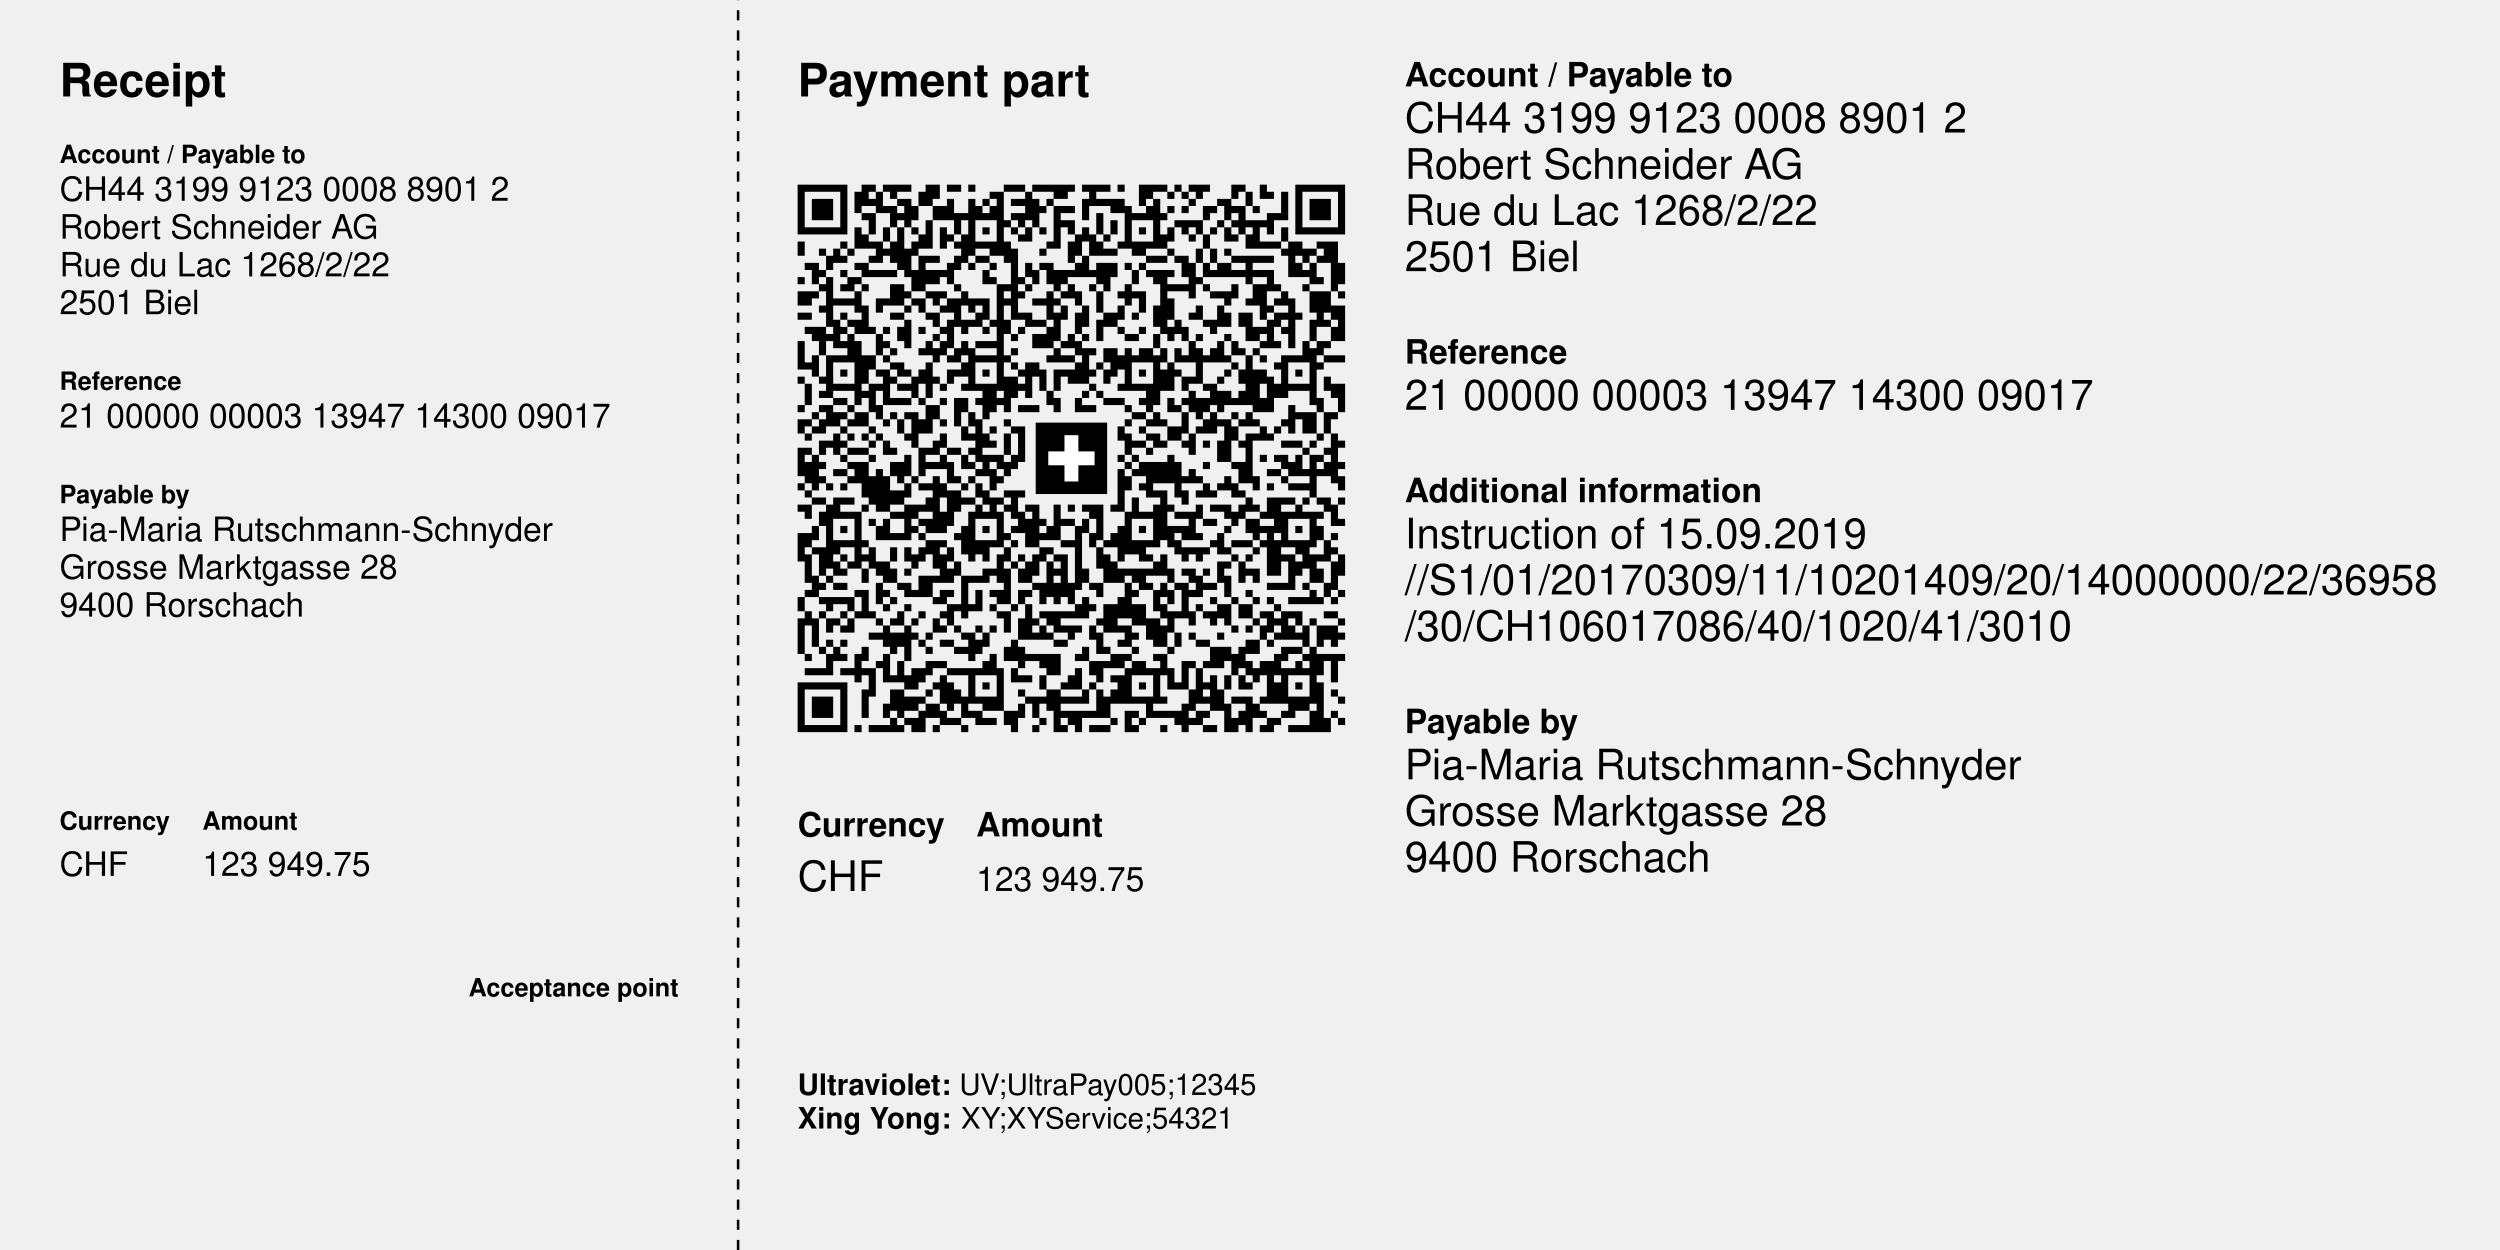
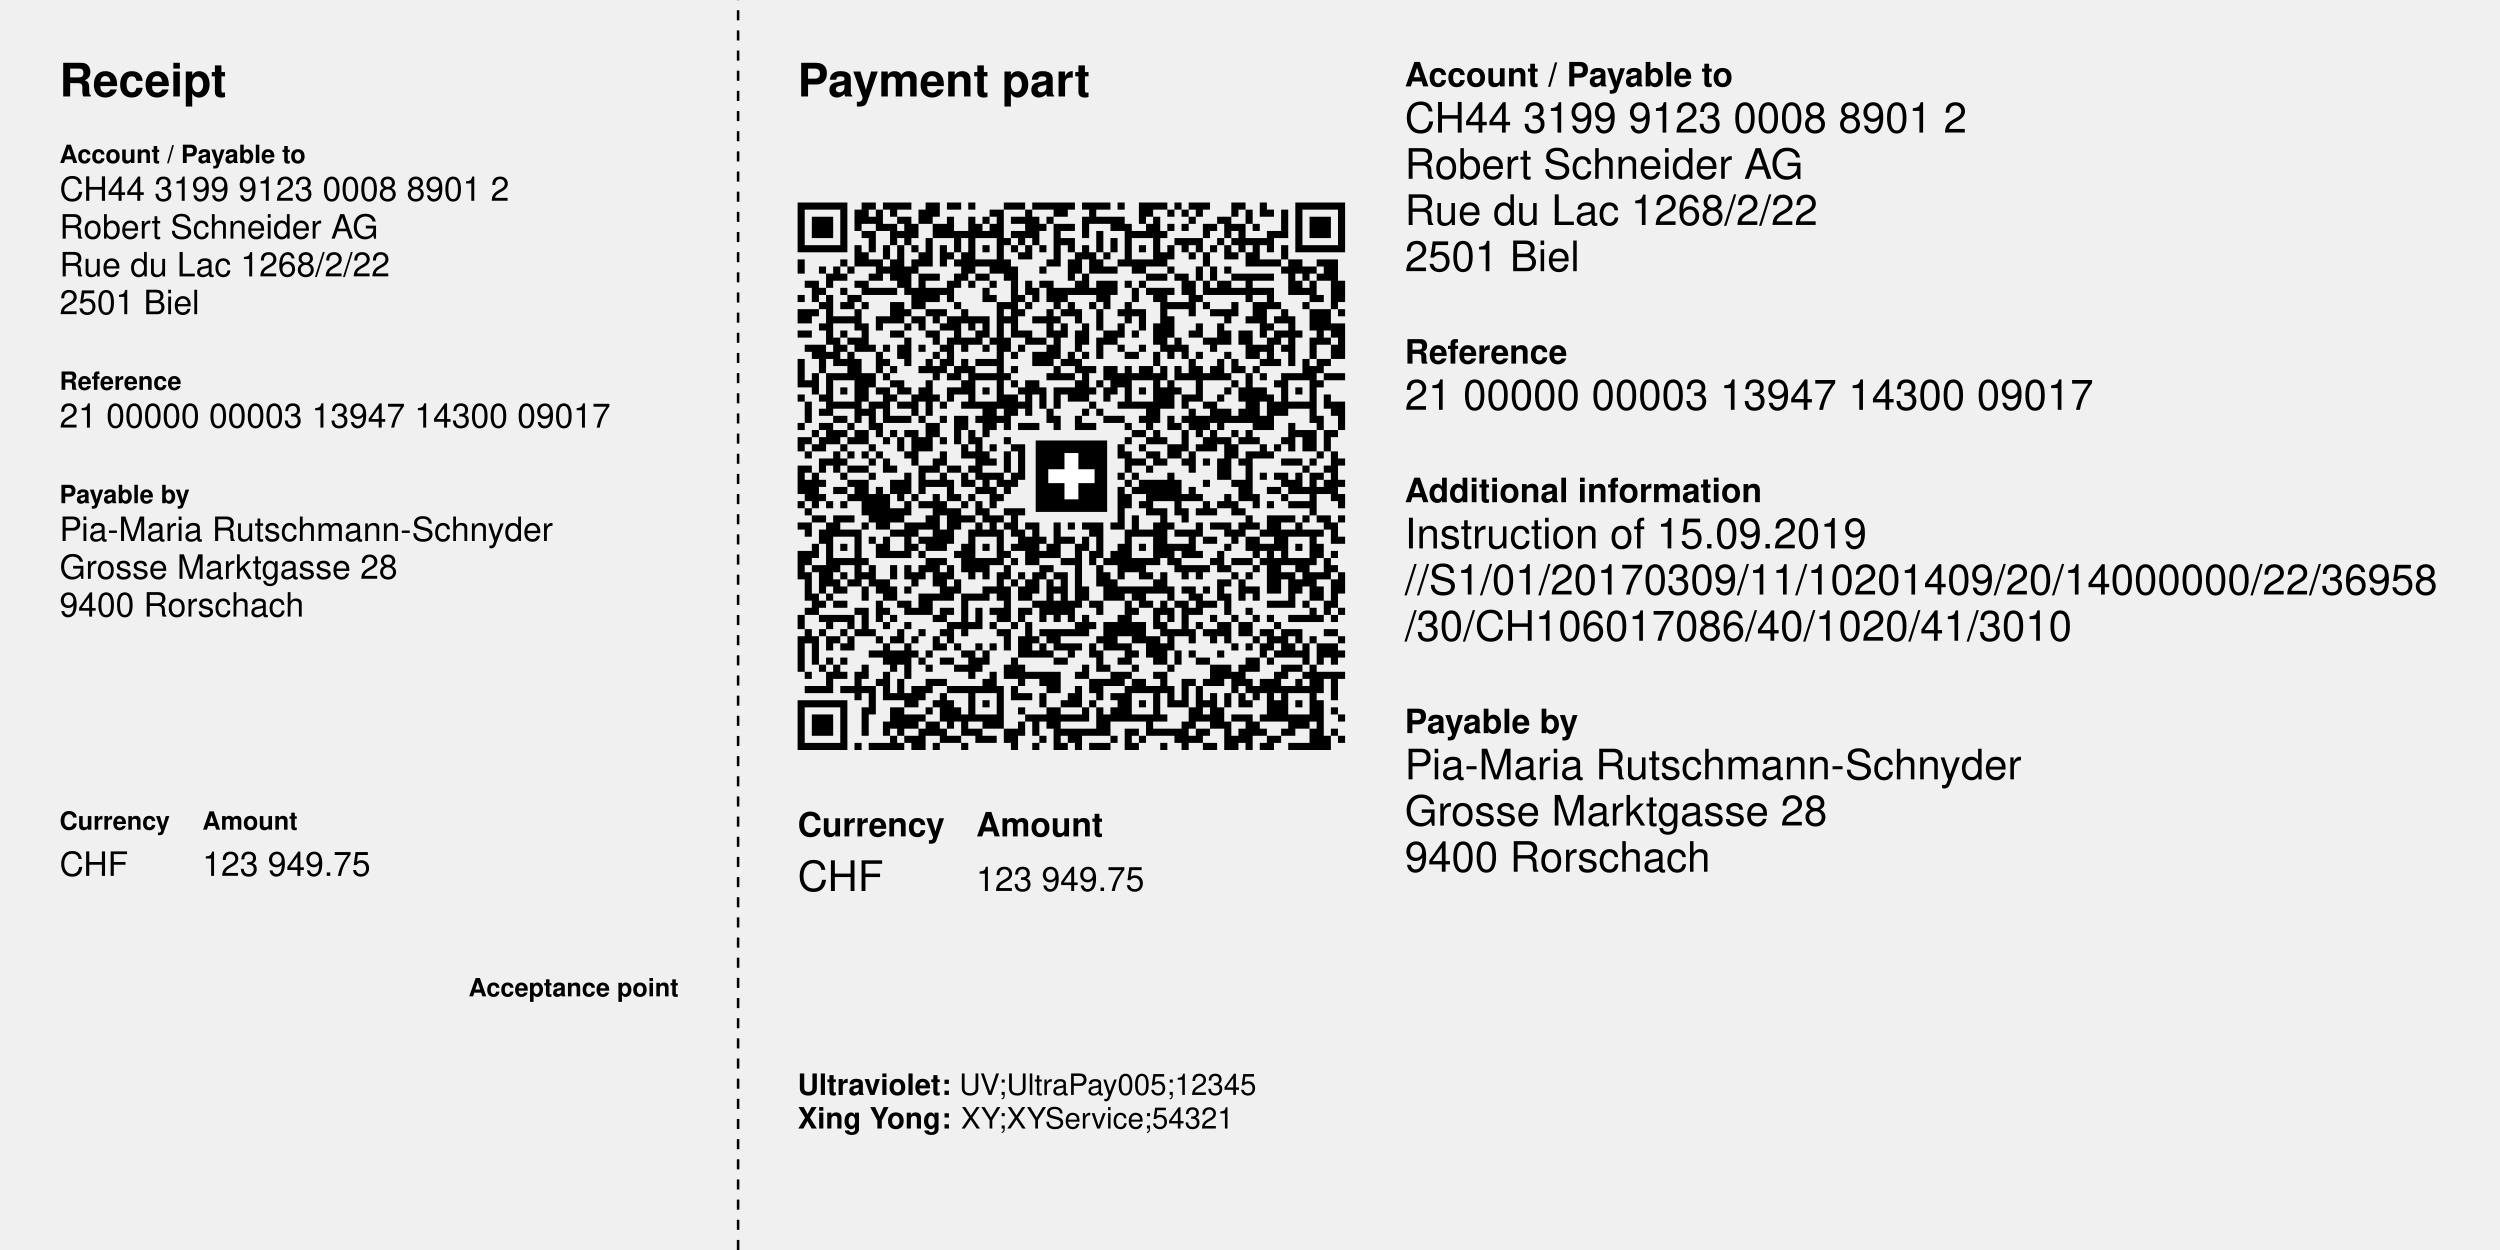
<svg xmlns="http://www.w3.org/2000/svg" width="210mm" height="105mm" version="1.1" viewBox="0 0 595.276 297.638">
  <g font-family="Helvetica,Arial,&quot;Liberation Sans&quot;" transform="translate(0 297.638)">
    <g transform="translate(189.921 0)">
      <text x="0" y="-274.665" font-size="11" font-weight="bold">Payment part</text>
    </g>
-     <g transform="translate(189.921 -123.307) scale(1.693)">
+     <g transform="translate(189.921 -119.055) scale(1.693)">
      <path d="M0,-77h7v1h-7zm9,0h1v3h-1zm1,0h1v1h-1zm2,0h4v1h-4zm6,0h2v2h-2zm3,0h2v1h-2z m3,0h1v1h-1zm5,0h3v1h-3zm4,0h6v1h-6zm7,0h4v1h-4zm5,0h1v1h-1zm3,0h4v1h-4z m5,0h1v1h-1zm2,0h3v1h-3zm6,0h2v1h-2zm4,0h1v2h-1zm5,0h7v1h-7zm-70,1h1v6h-1z m6,0h1v6h-1zm2,0h1v3h-1zm3,0h1v3h-1zm2,0h1v1h-1zm4,0h1v2h-1zm10,0h2v1h-2z m5,0h1v4h-1zm4,0h2v1h-2zm5,0h1v2h-1zm7,0h2v1h-2zm4,0h1v1h-1zm2,0h1v1h-1z m2,0h1v1h-1zm5,0h1v1h-1zm2,0h1v2h-1zm3,0h1v1h-1zm2,0h1v4h-1zm2,0h1v6h-1z m6,0h1v6h-1zm-74,1h3v3h-3zm8,0h1v1h-1zm4,0h2v1h-2zm4,0h1v1h-1zm3,0h1v3h-1z m3,0h1v8h-1zm2,0h1v1h-1zm2,0h1v8h-1zm2,0h2v1h-2zm3,0h1v4h-1zm2,0h1v1h-1z m5,0h1v3h-1zm2,0h4v1h-4zm6,0h1v1h-1zm2,0h1v7h-1zm5,0h1v1h-1zm4,0h2v1h-2z m13,0h3v3h-3zm-60,1h2v1h-2zm3,0h2v2h-2zm4,0h2v2h-2zm6,0h1v2h-1zm2,0h1v2h-1z m7,0h1v1h-1zm2,0h1v6h-1zm1,0h2v1h-2zm7,0h3v1h-3zm5,0h1v2h-1zm3,0h1v1h-1z m2,0h1v1h-1zm3,0h2v1h-2zm3,0h3v1h-3zm4,0h1v1h-1zm-55,1h2v1h-2zm4,0h2v1h-2z m9,0h1v3h-1zm1,0h1v1h-1zm3,0h1v1h-1zm4,0h2v1h-2zm12,0h1v3h-1zm4,0h1v5h-1z m1,0h2v1h-2zm4,0h1v1h-1zm6,0h1v1h-1zm3,0h1v1h-1zm2,0h1v3h-1zm4,0h1v3h-1z m1,0h1v1h-1zm-57,1h1v2h-1zm3,0h1v1h-1zm2,0h1v1h-1zm3,0h1v4h-1zm11,0h1v1h-1z m2,0h1v1h-1zm6,0h2v1h-2zm7,0h1v2h-1zm9,0h4v1h-4zm6,0h1v1h-1zm2,0h1v1h-1z m2,0h3v1h-3zm-62,1h5v1h-5zm7,0h1v3h-1zm4,0h1v2h-1zm2,0h1v6h-1zm2,0h1v1h-1z m4,0h1v3h-1zm6,0h1v1h-1zm4,0h1v1h-1zm2,0h1v2h-1zm2,0h1v1h-1zm4,0h1v1h-1z m2,0h1v2h-1zm8,0h1v1h-1zm4,0h1v2h-1zm2,0h1v1h-1zm2,0h1v1h-1zm2,0h1v1h-1z m2,0h1v2h-1zm4,0h1v3h-1zm4,0h1v2h-1zm3,0h5v1h-5zm-62,1h1v2h-1zm8,0h1v2h-1z m4,0h1v1h-1zm2,0h1v4h-1zm8,0h1v1h-1zm8,0h1v3h-1zm2,0h1v3h-1zm2,0h1v1h-1z m8,0h1v2h-1zm4,0h1v1h-1zm2,0h1v2h-1zm4,0h1v1h-1zm2,0h1v2h-1zm-63,1h1v2h-1z m6,0h1v1h-1zm4,0h2v1h-2zm3,0h1v3h-1zm3,0h1v2h-1zm6,0h1v1h-1zm3,0h3v1h-3z m4,0h1v3h-1zm6,0h1v1h-1zm3,0h1v3h-1zm4,0h1v2h-1zm3,0h1v1h-1zm2,0h2v2h-2z m2,0h1v1h-1zm16,0h3v1h-3zm4,0h1v5h-1zm1,0h1v2h-1zm3,0h3v1h-3zm-70,1h1v1h-1z m2,0h1v2h-1zm2,0h1v1h-1zm4,0h2v1h-2zm4,0h1v4h-1zm12,0h1v1h-1zm3,0h1v10h-1z m4,0h1v1h-1zm9,0h2v1h-2zm9,0h1v1h-1zm4,0h1v2h-1zm2,0h1v2h-1zm2,0h1v1h-1z m8,0h1v1h-1zm3,0h2v1h-2zm3,0h2v2h-2zm-70,1h1v2h-1zm2,0h1v1h-1zm4,0h2v1h-2z m7,0h1v5h-1zm1,0h2v1h-2zm4,0h1v2h-1zm3,0h2v1h-2zm15,0h1v3h-1zm9,0h3v1h-3z m4,0h2v1h-2zm8,0h6v1h-6zm10,0h1v1h-1zm2,0h1v1h-1zm-72,1h2v1h-2zm7,0h2v1h-2z m13,0h1v3h-1zm3,0h1v1h-1zm3,0h1v1h-1zm5,0h1v2h-1zm2,0h2v1h-2zm5,0h1v2h-1z m3,0h3v2h-3zm4,0h1v1h-1zm2,0h1v1h-1zm6,0h2v2h-2zm3,0h1v2h-1zm2,0h2v2h-2z m4,0h1v3h-1zm7,0h1v2h-1zm2,0h1v3h-1zm3,0h2v3h-2zm-73,1h2v1h-2zm4,0h1v1h-1z m3,0h5v1h-5zm7,0h1v3h-1zm2,0h2v2h-2zm2,0h1v1h-1zm6,0h1v2h-1zm7,0h1v2h-1z m2,0h3v2h-3zm3,0h1v1h-1zm3,0h1v1h-1zm6,0h1v2h-1zm2,0h4v1h-4zm9,0h1v1h-1z m3,0h2v1h-2zm3,0h3v1h-3zm7,0h1v1h-1zm-71,1h1v1h-1zm2,0h1v1h-1zm2,0h1v7h-1z m3,0h2v1h-2zm20,0h1v1h-1zm4,0h1v1h-1zm11,0h2v1h-2zm8,0h2v1h-2zm5,0h1v3h-1z m1,0h1v1h-1zm10,0h1v2h-1zm7,0h1v1h-1zm-70,1h1v1h-1zm3,0h2v1h-2zm3,0h1v1h-1z m4,0h2v3h-2zm9,0h1v1h-1zm6,0h1v15h-1zm1,0h1v1h-1zm3,0h1v1h-1zm4,0h1v1h-1z m2,0h1v2h-1zm3,0h1v1h-1zm2,0h1v1h-1zm3,0h1v3h-1zm5,0h1v7h-1zm1,0h3v1h-3z m5,0h1v1h-1zm4,0h1v2h-1zm3,0h2v3h-2zm3,0h1v1h-1zm4,0h1v1h-1zm4,0h1v1h-1z m-75,1h2v2h-2zm2,0h1v1h-1zm6,0h1v3h-1zm7,0h1v1h-1zm3,0h3v1h-3zm5,0h1v2h-1z m8,0h1v1h-1zm4,0h1v4h-1zm2,0h1v1h-1zm2,0h1v2h-1zm3,0h1v3h-1zm3,0h1v1h-1z m2,0h2v1h-2zm11,0h3v1h-3zm10,0h1v2h-1zm4,0h3v3h-3zm4,0h1v1h-1zm-71,1h3v1h-3z m6,0h2v1h-2zm5,0h2v1h-2zm3,0h1v1h-1zm2,0h2v2h-2zm3,0h3v1h-3zm5,0h1v1h-1z m4,0h2v1h-2zm3,0h1v1h-1zm12,0h1v2h-1zm4,0h1v3h-1zm8,0h1v1h-1zm3,0h1v1h-1z m4,0h1v1h-1zm2,0h1v7h-1zm-66,1h1v1h-1zm6,0h1v4h-1zm2,0h1v1h-1zm4,0h1v1h-1z m2,0h1v1h-1zm3,0h1v1h-1zm4,0h1v1h-1zm2,0h1v2h-1zm11,0h1v2h-1zm3,0h1v3h-1z m5,0h1v2h-1zm5,0h1v3h-1zm6,0h1v2h-1zm3,0h1v3h-1zm6,0h2v1h-2zm10,0h2v2h-2z m-75,1h2v1h-2zm6,0h1v1h-1zm7,0h2v1h-2zm5,0h2v1h-2zm4,0h1v2h-1zm3,0h1v2h-1z m6,0h2v1h-2zm5,0h1v4h-1zm3,0h1v3h-1zm4,0h2v2h-2zm4,0h1v1h-1zm8,0h1v1h-1z m5,0h1v2h-1zm2,0h2v2h-2zm3,0h1v1h-1zm2,0h2v1h-2zm3,0h1v1h-1zm3,0h1v2h-1z m-68,1h1v4h-1zm2,0h2v1h-2zm8,0h1v4h-1zm4,0h1v1h-1zm2,0h1v4h-1zm2,0h2v1h-2z m4,0h1v1h-1zm2,0h1v2h-1zm3,0h3v1h-3zm10,0h1v3h-1zm11,0h1v2h-1zm4,0h2v1h-2z m9,0h1v4h-1zm1,0h1v1h-1zm5,0h1v3h-1zm2,0h1v1h-1zm2,0h1v3h-1zm-75,1h3v1h-3z m5,0h1v1h-1zm2,0h1v1h-1zm2,0h1v1h-1zm2,0h1v1h-1zm2,0h1v2h-1zm3,0h1v1h-1z m3,0h1v1h-1zm3,0h1v1h-1zm3,0h1v1h-1zm5,0h1v1h-1zm4,0h1v3h-1zm10,0h1v1h-1z m3,0h1v1h-1zm4,0h1v2h-1zm2,0h1v2h-1zm4,0h1v1h-1zm5,0h2v2h-2zm2,0h1v1h-1z m3,0h1v1h-1zm7,0h1v2h-1zm-73,1h3v1h-3zm5,0h1v4h-1zm4,0h1v3h-1zm8,0h1v1h-1z m11,0h1v1h-1zm3,0h2v2h-2zm5,0h1v2h-1zm2,0h1v1h-1zm6,0h2v1h-2zm4,0h1v2h-1z m6,0h1v1h-1zm4,0h1v1h-1zm-60,1h1v4h-1zm3,0h1v2h-1zm3,0h1v1h-1zm2,0h1v9h-1z m4,0h1v1h-1zm6,0h1v2h-1zm2,0h1v2h-1zm3,0h1v2h-1zm2,0h3v1h-3zm12,0h1v1h-1z m2,0h1v2h-1zm16,0h1v3h-1zm4,0h1v3h-1zm2,0h1v2h-1zm4,0h1v1h-1zm2,0h1v1h-1z m4,0h1v3h-1zm2,0h2v1h-2zm-60,1h1v1h-1zm4,0h1v1h-1zm2,0h1v2h-1zm3,0h1v2h-1z m2,0h1v6h-1zm6,0h1v1h-1zm6,0h1v2h-1zm4,0h1v5h-1zm1,0h1v1h-1zm2,0h2v2h-2z m3,0h1v6h-1zm2,0h2v2h-2zm3,0h1v2h-1zm2,0h1v2h-1zm3,0h1v5h-1zm2,0h1v2h-1z m4,0h1v1h-1zm2,0h1v1h-1zm8,0h1v8h-1zm1,0h1v1h-1zm-71,1h1v3h-1zm2,0h1v6h-1z m1,0h2v1h-2zm4,0h2v2h-2zm3,0h1v1h-1zm9,0h1v1h-1zm4,0h3v1h-3zm4,0h1v1h-1z m6,0h1v1h-1zm2,0h2v1h-2zm8,0h1v2h-1zm2,0h1v1h-1zm3,0h1v7h-1zm4,0h1v1h-1z m3,0h1v1h-1zm3,0h1v1h-1zm3,0h1v7h-1zm2,0h1v1h-1zm3,0h1v6h-1zm1,0h2v1h-2z m5,0h3v1h-3zm-73,1h1v1h-1zm12,0h2v1h-2zm5,0h1v5h-1zm5,0h1v2h-1zm7,0h1v1h-1z m2,0h1v5h-1zm1,0h1v2h-1zm6,0h1v3h-1zm3,0h1v1h-1zm2,0h1v2h-1zm8,0h1v4h-1z m9,0h1v1h-1zm6,0h1v1h-1zm6,0h1v1h-1zm-67,1h1v1h-1zm3,0h1v2h-1zm2,0h2v1h-2z m3,0h2v1h-2zm3,0h1v2h-1zm4,0h2v1h-2zm5,0h1v1h-1zm5,0h1v1h-1zm3,0h1v3h-1z m2,0h3v1h-3zm5,0h1v1h-1zm2,0h1v2h-1zm5,0h1v1h-1zm3,0h1v3h-1zm2,0h1v1h-1z m7,0h1v1h-1zm2,0h1v2h-1zm2,0h1v6h-1zm1,0h1v2h-1zm5,0h1v1h-1zm-70,1h1v1h-1z m3,0h1v1h-1zm9,0h1v4h-1zm1,0h1v1h-1zm3,0h1v3h-1zm3,0h1v1h-1zm2,0h1v1h-1z m8,0h2v3h-2zm7,0h1v2h-1zm2,0h1v1h-1zm16,0h2v1h-2zm5,0h1v1h-1zm7,0h1v5h-1z m8,0h1v2h-1zm-73,1h1v3h-1zm4,0h3v1h-3zm5,0h1v4h-1zm1,0h1v1h-1zm3,0h2v1h-2z m6,0h1v1h-1zm3,0h1v1h-1zm2,0h3v1h-3zm6,0h1v1h-1zm10,0h1v1h-1zm4,0h1v1h-1z m2,0h3v1h-3zm7,0h1v1h-1zm3,0h2v1h-2zm10,0h1v2h-1zm2,0h3v1h-3zm6,0h2v2h-2z m-72,1h1v1h-1zm6,0h1v1h-1zm17,0h2v3h-2zm9,0h1v2h-1zm5,0h1v1h-1zm2,0h1v1h-1z m7,0h1v3h-1zm6,0h1v3h-1zm3,0h3v2h-3zm4,0h1v2h-1zm-57,1h2v1h-2zm8,0h3v1h-3z m4,0h1v1h-1zm3,0h1v1h-1zm2,0h2v2h-2zm3,0h1v1h-1zm3,0h2v1h-2zm8,0h1v2h-1z m3,0h1v2h-1zm4,0h3v1h-3zm5,0h1v1h-1zm4,0h1v2h-1zm2,0h1v1h-1zm2,0h2v2h-2z m5,0h1v1h-1zm4,0h1v2h-1zm8,0h1v2h-1zm3,0h1v2h-1zm-76,1h1v1h-1zm3,0h2v1h-2z m4,0h1v1h-1zm4,0h1v2h-1zm7,0h2v2h-2zm11,0h1v1h-1zm2,0h3v1h-3zm9,0h2v1h-2z m6,0h1v1h-1zm7,0h1v1h-1zm6,0h1v1h-1zm10,0h1v4h-1zm-67,1h1v1h-1zm2,0h2v2h-2z m2,0h1v1h-1zm2,0h2v2h-2zm5,0h1v1h-1zm2,0h2v1h-2zm7,0h1v2h-1zm2,0h1v2h-1z m2,0h1v1h-1zm21,0h2v1h-2zm3,0h1v2h-1zm4,0h1v3h-1zm2,0h1v1h-1zm2,0h1v3h-1z m3,0h1v1h-1zm2,0h1v2h-1zm7,0h3v1h-3zm4,0h1v3h-1zm1,0h1v1h-1zm-75,1h2v1h-2z m3,0h1v2h-1zm4,0h1v1h-1zm5,0h1v1h-1zm2,0h1v2h-1zm2,0h3v2h-3zm4,0h1v1h-1z m5,0h1v6h-1zm4,0h1v1h-1zm17,0h1v1h-1zm3,0h1v1h-1zm2,0h1v1h-1zm6,0h1v2h-1z m2,0h2v1h-2zm3,0h1v1h-1zm2,0h1v1h-1zm4,0h1v1h-1zm3,0h2v2h-2zm-71,1h1v1h-1z m2,0h1v1h-1zm4,0h1v1h-1zm4,0h1v1h-1zm13,0h1v2h-1zm4,0h1v1h-1zm3,0h2v1h-2z m15,0h1v2h-1zm3,0h1v1h-1zm4,0h2v2h-2zm4,0h1v1h-1zm4,0h1v5h-1zm1,0h1v2h-1z m4,0h1v2h-1zm2,0h1v1h-1zm-66,1h1v1h-1zm4,0h1v3h-1zm2,0h1v1h-1zm2,0h1v1h-1z m2,0h1v1h-1zm4,0h2v1h-2zm5,0h1v2h-1zm4,0h1v1h-1zm2,0h1v2h-1zm3,0h1v3h-1z m2,0h1v4h-1zm15,0h1v3h-1zm3,0h2v1h-2zm6,0h1v3h-1zm8,0h1v7h-1zm1,0h1v1h-1z m2,0h1v1h-1zm7,0h1v1h-1zm2,0h1v7h-1zm-72,1h2v1h-2zm3,0h1v1h-1zm4,0h1v1h-1z m2,0h1v2h-1zm4,0h1v1h-1zm3,0h1v2h-1zm8,0h1v1h-1zm20,0h2v1h-2zm3,0h2v1h-2z m4,0h1v1h-1zm3,0h1v1h-1zm2,0h1v3h-1zm3,0h1v1h-1zm6,0h3v1h-3zm4,0h1v1h-1z m4,0h1v1h-1zm-76,1h1v4h-1zm1,0h1v1h-1zm2,0h1v1h-1zm4,0h3v1h-3zm6,0h1v1h-1z m4,0h1v4h-1zm1,0h1v1h-1zm3,0h2v1h-2zm3,0h1v1h-1zm25,0h1v1h-1zm22,0h1v1h-1z m3,0h1v1h-1zm-72,1h1v5h-1zm4,0h1v1h-1zm4,0h1v1h-1zm5,0h1v3h-1zm5,0h1v2h-1z m3,0h1v2h-1zm3,0h3v1h-3zm4,0h1v2h-1zm15,0h1v1h-1zm2,0h1v1h-1zm5,0h1v4h-1z m13,0h1v1h-1zm2,0h2v1h-2zm3,0h1v3h-1zm2,0h1v6h-1zm1,0h1v1h-1zm-72,1h1v3h-1z m2,0h1v1h-1zm4,0h3v1h-3zm6,0h2v2h-2zm5,0h2v1h-2zm3,0h1v3h-1zm3,0h1v1h-1z m2,0h1v2h-1zm2,0h2v1h-2zm18,0h1v1h-1zm2,0h4v2h-4zm5,0h1v5h-1zm4,0h1v1h-1z m4,0h2v1h-2zm7,0h2v1h-2zm6,0h1v2h-1zm2,0h1v1h-1zm-71,1h2v1h-2zm3,0h2v2h-2z m3,0h1v6h-1zm14,0h1v1h-1zm2,0h1v3h-1zm2,0h1v1h-1zm16,0h1v6h-1zm2,0h1v1h-1z m8,0h1v2h-1zm7,0h1v2h-1zm4,0h2v1h-2zm3,0h1v1h-1zm2,0h1v1h-1zm2,0h1v1h-1z m-70,1h1v1h-1zm4,0h1v1h-1zm3,0h1v4h-1zm2,0h1v5h-1zm2,0h1v1h-1zm2,0h1v1h-1z m3,0h1v8h-1zm3,0h1v1h-1zm2,0h1v1h-1zm4,0h1v1h-1zm18,0h1v2h-1zm3,0h3v1h-3z m5,0h1v1h-1zm2,0h1v1h-1zm4,0h1v2h-1zm4,0h1v2h-1zm4,0h1v1h-1zm8,0h1v2h-1z m-76,1h1v1h-1zm4,0h1v1h-1zm2,0h1v1h-1zm3,0h1v2h-1zm6,0h1v2h-1zm2,0h2v1h-2z m3,0h1v2h-1zm3,0h1v1h-1zm2,0h1v2h-1zm23,0h2v1h-2zm9,0h1v2h-1zm2,0h1v1h-1z m2,0h1v2h-1zm5,0h1v1h-1zm3,0h3v1h-3zm-68,1h1v1h-1zm12,0h2v2h-2zm8,0h2v3h-2z m5,0h1v2h-1zm3,0h3v1h-3zm20,0h3v1h-3zm5,0h1v2h-1zm2,0h1v1h-1zm2,0h1v1h-1z m4,0h1v1h-1zm-60,1h2v1h-2zm3,0h3v1h-3zm13,0h1v2h-1zm5,0h2v1h-2zm4,0h1v3h-1z m1,0h1v1h-1zm2,0h1v3h-1zm17,0h1v3h-1zm4,0h1v6h-1zm12,0h1v2h-1zm3,0h2v3h-2z m2,0h2v1h-2zm3,0h1v1h-1zm2,0h2v1h-2zm3,0h1v1h-1zm-76,1h2v1h-2zm4,0h1v9h-1z m1,0h1v2h-1zm4,0h1v1h-1zm6,0h1v5h-1zm1,0h2v1h-2zm9,0h1v2h-1zm4,0h1v1h-1z m3,0h2v1h-2zm4,0h1v5h-1zm2,0h1v1h-1zm2,0h3v1h-3zm4,0h1v1h-1zm6,0h1v6h-1z m2,0h1v1h-1zm4,0h1v2h-1zm2,0h3v1h-3zm4,0h1v2h-1zm2,0h1v1h-1zm6,0h1v2h-1z m4,0h2v1h-2zm-73,1h1v1h-1zm2,0h1v2h-1zm3,0h3v1h-3zm7,0h2v1h-2zm3,0h1v1h-1z m4,0h2v2h-2zm4,0h1v7h-1zm2,0h1v1h-1zm2,0h1v5h-1zm3,0h1v3h-1zm2,0h1v5h-1z m8,0h2v1h-2zm5,0h1v6h-1zm2,0h2v1h-2zm5,0h3v1h-3zm7,0h2v1h-2zm5,0h1v1h-1z m3,0h1v5h-1zm1,0h1v1h-1zm2,0h3v1h-3zm4,0h1v2h-1zm-67,1h1v7h-1zm2,0h1v1h-1z m2,0h1v3h-1zm5,0h2v1h-2zm15,0h1v4h-1zm2,0h1v1h-1zm3,0h2v1h-2zm3,0h1v2h-1z m2,0h1v3h-1zm13,0h1v3h-1zm2,0h2v1h-2zm4,0h1v1h-1zm2,0h2v2h-2zm4,0h1v2h-1z m5,0h1v4h-1zm4,0h1v1h-1zm-74,1h1v2h-1zm4,0h1v1h-1zm5,0h1v2h-1zm5,0h1v1h-1z m2,0h1v1h-1zm2,0h1v1h-1zm3,0h1v4h-1zm3,0h1v1h-1zm4,0h1v1h-1zm5,0h1v2h-1z m4,0h1v9h-1zm6,0h1v5h-1zm3,0h1v1h-1zm4,0h3v1h-3zm8,0h1v1h-1zm5,0h2v1h-2z m5,0h1v1h-1zm3,0h1v2h-1zm-73,1h2v2h-2zm13,0h2v1h-2zm4,0h1v1h-1zm5,0h1v1h-1z m7,0h1v1h-1zm5,0h1v1h-1zm7,0h1v2h-1zm3,0h1v2h-1zm8,0h1v2h-1zm2,0h1v1h-1z m2,0h1v1h-1zm3,0h1v3h-1zm5,0h1v1h-1zm2,0h1v6h-1zm9,0h1v1h-1zm-70,1h3v1h-3z m4,0h1v1h-1zm9,0h2v2h-2zm2,0h1v1h-1zm5,0h2v2h-2zm2,0h1v1h-1zm3,0h1v1h-1z m7,0h2v1h-2zm6,0h1v1h-1zm4,0h2v2h-2zm2,0h1v1h-1zm4,0h1v2h-1zm5,0h1v1h-1z m3,0h3v1h-3zm4,0h1v1h-1zm2,0h1v5h-1zm2,0h3v1h-3zm5,0h1v3h-1zm-74,1h1v2h-1z m2,0h2v1h-2zm3,0h1v1h-1zm5,0h1v3h-1zm3,0h1v2h-1zm2,0h1v2h-1zm2,0h1v2h-1z m4,0h1v2h-1zm8,0h1v2h-1zm5,0h2v1h-2zm8,0h1v3h-1zm12,0h4v1h-4zm6,0h1v1h-1z m4,0h1v1h-1zm6,0h2v1h-2zm5,0h1v1h-1zm-74,1h1v4h-1zm2,0h1v3h-1zm3,0h1v1h-1z m3,0h1v1h-1zm7,0h1v2h-1zm3,0h2v2h-2zm7,0h1v1h-1zm2,0h1v4h-1zm3,0h1v1h-1z m2,0h1v3h-1zm1,0h1v1h-1zm2,0h2v1h-2zm7,0h1v4h-1zm5,0h2v1h-2zm3,0h1v3h-1z m3,0h1v1h-1zm2,0h1v1h-1zm5,0h1v1h-1zm2,0h1v1h-1zm5,0h2v1h-2zm3,0h2v2h-2z m2,0h1v1h-1zm3,0h1v3h-1zm-71,1h1v2h-1zm2,0h1v1h-1zm4,0h2v2h-2zm11,0h1v2h-1z m8,0h1v1h-1zm2,0h1v3h-1zm3,0h1v5h-1zm2,0h1v5h-1zm7,0h1v3h-1zm6,0h1v2h-1z m9,0h1v3h-1zm1,0h1v1h-1zm2,0h1v3h-1zm7,0h2v2h-2zm6,0h1v4h-1zm-69,1h1v1h-1z m3,0h1v2h-1zm4,0h1v2h-1zm2,0h1v1h-1zm5,0h2v2h-2zm6,0h2v1h-2zm3,0h1v5h-1z m2,0h1v2h-1zm5,0h1v1h-1zm4,0h1v2h-1zm5,0h5v1h-5zm7,0h1v2h-1zm2,0h2v1h-2z m3,0h1v1h-1zm6,0h2v1h-2zm9,0h2v2h-2zm-70,1h1v3h-1zm2,0h1v1h-1zm8,0h1v1h-1z m5,0h2v3h-2zm2,0h1v1h-1zm4,0h1v6h-1zm1,0h3v1h-3zm21,0h1v1h-1zm2,0h2v1h-2z m8,0h2v1h-2zm5,0h1v3h-1zm4,0h1v1h-1zm5,0h1v2h-1zm-66,1h1v1h-1zm2,0h2v1h-2z m6,0h1v3h-1zm3,0h2v1h-2zm19,0h2v1h-2zm3,0h1v3h-1zm2,0h1v3h-1zm3,0h2v1h-2z m5,0h1v5h-1zm2,0h2v1h-2zm3,0h1v2h-1zm2,0h2v1h-2zm3,0h3v1h-3zm10,0h3v1h-3z m5,0h1v1h-1zm3,0h1v2h-1zm-73,1h1v1h-1zm7,0h2v1h-2zm4,0h1v1h-1zm3,0h2v1h-2z m5,0h2v1h-2zm5,0h1v3h-1zm2,0h2v1h-2zm4,0h2v1h-2zm3,0h1v2h-1zm8,0h1v1h-1z m5,0h1v1h-1zm3,0h1v3h-1zm2,0h1v2h-1zm2,0h1v4h-1zm1,0h2v1h-2zm8,0h1v1h-1z m9,0h1v2h-1zm4,0h1v1h-1zm-76,1h1v2h-1zm3,0h5v1h-5zm6,0h1v3h-1zm4,0h1v1h-1z m6,0h2v1h-2zm9,0h1v1h-1zm3,0h1v1h-1zm9,0h1v3h-1zm5,0h1v3h-1zm13,0h1v1h-1z m3,0h1v1h-1zm3,0h1v1h-1zm2,0h1v1h-1zm3,0h3v1h-3zm4,0h1v1h-1zm2,0h1v1h-1z m-71,1h1v1h-1zm3,0h1v1h-1zm5,0h1v1h-1zm3,0h1v1h-1zm6,0h1v3h-1zm1,0h1v1h-1z m2,0h1v1h-1zm3,0h1v1h-1zm3,0h1v1h-1zm2,0h1v5h-1zm7,0h1v2h-1zm2,0h1v1h-1z m2,0h2v4h-2zm4,0h2v3h-2zm4,0h1v2h-1zm5,0h1v1h-1zm3,0h2v2h-2zm3,0h2v2h-2z m5,0h1v1h-1zm-66,1h1v2h-1zm2,0h1v1h-1zm3,0h1v1h-1zm2,0h1v1h-1zm2,0h1v1h-1z m4,0h1v2h-1zm3,0h1v1h-1zm3,0h1v1h-1zm8,0h2v1h-2zm6,0h5v1h-5zm18,0h1v3h-1z m1,0h1v1h-1zm2,0h1v2h-1zm2,0h2v1h-2zm8,0h2v1h-2zm3,0h1v4h-1zm1,0h2v1h-2z m5,0h2v1h-2zm-74,1h1v5h-1zm2,0h1v4h-1zm2,0h2v1h-2zm3,0h1v2h-1zm4,0h1v1h-1z m2,0h1v1h-1zm3,0h1v1h-1zm3,0h1v2h-1zm10,0h1v2h-1zm2,0h1v3h-1zm2,0h1v1h-1z m2,0h2v1h-2zm7,0h1v1h-1zm7,0h2v3h-2zm9,0h1v1h-1zm2,0h1v1h-1zm4,0h1v1h-1z m2,0h2v1h-2zm4,0h1v1h-1zm2,0h1v1h-1zm4,0h1v1h-1zm-72,1h1v1h-1zm2,0h1v1h-1z m6,0h1v3h-1zm3,0h1v5h-1zm5,0h1v1h-1zm2,0h1v1h-1zm3,0h1v1h-1zm2,0h1v1h-1z m7,0h1v2h-1zm2,0h4v1h-4zm5,0h1v2h-1zm4,0h2v1h-2zm6,0h1v3h-1zm10,0h1v1h-1z m2,0h1v1h-1zm2,0h2v1h-2zm4,0h1v2h-1zm2,0h1v3h-1zm2,0h3v2h-3zm-63,1h2v1h-2z m3,0h2v2h-2zm3,0h1v1h-1zm2,0h1v1h-1zm5,0h2v1h-2zm3,0h1v2h-1zm7,0h1v1h-1z m2,0h1v1h-1zm3,0h1v1h-1zm4,0h1v3h-1zm4,0h2v1h-2zm7,0h1v2h-1zm2,0h1v1h-1z m4,0h1v1h-1zm6,0h1v1h-1zm2,0h1v1h-1zm3,0h1v1h-1zm6,0h1v1h-1zm-72,1h1v1h-1z m2,0h1v1h-1zm11,0h1v1h-1zm3,0h2v1h-2zm4,0h2v2h-2zm6,0h1v3h-1zm6,0h2v1h-2z m9,0h2v1h-2zm5,0h1v1h-1zm6,0h2v1h-2zm7,0h2v2h-2zm3,0h1v1h-1zm7,0h1v1h-1z m2,0h1v1h-1zm-72,1h1v1h-1zm2,0h1v2h-1zm4,0h1v2h-1zm4,0h1v1h-1zm5,0h1v1h-1z m4,0h2v1h-2zm7,0h1v2h-1zm2,0h1v3h-1zm9,0h1v2h-1zm3,0h1v1h-1zm4,0h1v1h-1z m5,0h1v1h-1zm6,0h3v2h-3zm4,0h1v3h-1zm6,0h3v1h-3zm4,0h1v8h-1zm-71,1h1v1h-1z m3,0h1v3h-1zm2,0h1v1h-1zm2,0h1v4h-1zm4,0h1v4h-1zm12,0h1v1h-1zm3,0h1v3h-1z m5,0h5v1h-5zm7,0h1v1h-1zm5,0h2v2h-2zm2,0h1v1h-1zm4,0h2v1h-2zm11,0h1v3h-1z m6,0h1v3h-1zm1,0h1v1h-1zm3,0h1v1h-1zm2,0h4v1h-4zm-62,1h1v1h-1zm3,0h1v3h-1z m4,0h3v1h-3zm8,0h1v2h-1zm8,0h3v1h-3zm7,0h2v2h-2zm2,0h1v1h-1zm4,0h2v2h-2z m4,0h1v2h-1zm3,0h1v4h-1zm1,0h1v1h-1zm2,0h3v1h-3zm6,0h1v2h-1zm2,0h2v2h-2z m5,0h1v2h-1zm3,0h1v2h-1zm2,0h1v3h-1zm-74,1h3v1h-3zm5,0h2v1h-2zm3,0h2v1h-2z m7,0h2v2h-2zm2,0h1v1h-1zm3,0h5v1h-5zm7,0h1v6h-1zm2,0h1v2h-1zm5,0h2v1h-2z m4,0h1v3h-1zm7,0h1v5h-1zm3,0h2v1h-2zm3,0h1v3h-1zm4,0h1v5h-1zm8,0h1v2h-1z m4,0h1v5h-1zm1,0h1v1h-1zm2,0h1v1h-1zm-61,1h1v3h-1zm3,0h1v1h-1zm2,0h1v2h-1z m5,0h1v4h-1zm4,0h1v4h-1zm7,0h2v1h-2zm3,0h1v2h-1zm4,0h1v2h-1zm4,0h1v1h-1z m2,0h2v1h-2zm6,0h1v4h-1zm8,0h1v5h-1zm2,0h1v2h-1zm2,0h1v2h-1zm4,0h1v4h-1z m-66,1h7v1h-7zm16,0h1v1h-1zm3,0h1v1h-1zm2,0h1v4h-1zm5,0h1v1h-1zm11,0h1v1h-1z m4,0h1v1h-1zm4,0h1v3h-1zm3,0h1v1h-1zm5,0h1v1h-1zm4,0h1v1h-1zm6,0h1v1h-1z m4,0h1v3h-1zm3,0h1v1h-1zm3,0h1v7h-1zm-73,1h1v6h-1zm6,0h1v6h-1zm3,0h1v4h-1z m4,0h2v3h-2zm5,0h1v1h-1zm4,0h1v2h-1zm9,0h1v1h-1zm4,0h2v3h-2zm5,0h1v2h-1z m2,0h1v4h-1zm2,0h1v2h-1zm11,0h1v3h-1zm4,0h1v3h-1zm16,0h1v1h-1zm-73,1h3v3h-3z m13,0h2v2h-2zm2,0h1v1h-1zm6,0h1v3h-1zm2,0h3v1h-3zm7,0h3v1h-3zm5,0h3v1h-3z m6,0h1v3h-1zm4,0h3v1h-3zm4,0h1v1h-1zm6,0h1v1h-1zm4,0h3v1h-3zm4,0h1v1h-1z m4,0h3v2h-3zm7,0h1v1h-1zm-64,1h1v2h-1zm6,0h2v2h-2zm8,0h2v1h-2zm5,0h1v2h-1z m2,0h1v2h-1zm16,0h1v2h-1zm5,0h1v4h-1zm6,0h1v4h-1zm3,0h2v2h-2zm-49,1h1v1h-1z m3,0h1v3h-1zm3,0h1v2h-1zm4,0h2v1h-2zm5,0h2v2h-2zm7,0h6v1h-6zm10,0h1v3h-1z m1,0h1v1h-1zm3,0h4v1h-4zm6,0h2v1h-2zm6,0h1v2h-1zm3,0h1v1h-1zm3,0h2v1h-2z m4,0h1v3h-1zm3,0h1v1h-1zm-62,1h1v2h-1zm2,0h2v1h-2zm6,0h2v1h-2zm4,0h3v1h-3z m9,0h1v1h-1zm2,0h1v2h-1zm2,0h2v1h-2zm6,0h1v1h-1zm4,0h1v1h-1zm5,0h1v1h-1z m2,0h2v1h-2zm6,0h1v2h-1zm2,0h1v2h-1zm3,0h2v1h-2zm8,0h1v2h-1zm2,0h1v1h-1z m-75,1h5v1h-5zm7,0h1v1h-1zm2,0h3v1h-3zm4,0h1v1h-1zm2,0h1v1h-1zm3,0h1v1h-1z m4,0h1v1h-1zm7,0h1v1h-1zm3,0h1v1h-1zm4,0h1v1h-1zm2,0h1v1h-1zm2,0h3v1h-3z m6,0h1v1h-1zm4,0h1v1h-1zm6,0h2v1h-2zm8,0h2v1h-2zm4,0h3v1h-3z" fill="#000000" />
    </g>
-     <g transform="translate(189.921 -123.307)">
+     <g transform="translate(189.921 -119.055)">
      <path d="M56.693,-73.701h17.008v17.008h-17.008z" fill="#000000" />
      <path d="M63.543,-70.709h3.307v11.024h-3.307zm-3.858,3.858h11.024v3.307h-11.024z" fill="#FFFFFF" />
    </g>
    <g transform="translate(189.921 0)">
      <text x="0" y="-98.482" font-size="8" font-weight="bold">Currency</text>
      <text x="0" y="-85.482" font-size="10">CHF</text>
      <text x="42.52" y="-98.482" font-size="8" font-weight="bold">Amount</text>
      <text x="42.52" y="-85.482" font-size="8">123 949.75</text>
    </g>
    <g transform="translate(334.488 0)">
      <text x="0" y="-277.065" font-size="8" font-weight="bold">Account / Payable to</text>
      <text x="0" y="-266.065" font-size="10">CH44 3199 9123 0008 8901 2</text>
      <text x="0" y="-255.065" font-size="10">Robert Schneider AG</text>
      <text x="0" y="-244.065" font-size="10">Rue du Lac 1268/2/22</text>
      <text x="0" y="-233.065" font-size="10">2501 Biel</text>
      <text x="0" y="-211.065" font-size="8" font-weight="bold">Reference</text>
      <text x="0" y="-200.065" font-size="10">21 00000 00003 13947 14300 09017</text>
      <text x="0" y="-178.065" font-size="8" font-weight="bold">Additional information</text>
      <text x="0" y="-167.065" font-size="10">Instruction of 15.09.2019</text>
      <text x="0" y="-156.065" font-size="10">//S1/01/20170309/11/10201409/20/14000000/22/36958</text>
      <text x="0" y="-145.065" font-size="10">/30/CH106017086/40/1020/41/3010</text>
      <text x="0" y="-123.065" font-size="8" font-weight="bold">Payable by</text>
      <text x="0" y="-112.065" font-size="10">Pia-Maria Rutschmann-Schnyder</text>
      <text x="0" y="-101.065" font-size="10">Grosse Marktgasse 28</text>
      <text x="0" y="-90.065" font-size="10">9400 Rorschach</text>
    </g>
    <g transform="translate(189.921 0)">
      <text x="0" y="-36.92" font-size="7" font-weight="bold">Ultraviolet: </text>
      <text x="38.507" y="-36.92" font-size="7">UV;UltraPay005;12345</text>
      <text x="0" y="-28.92" font-size="7" font-weight="bold">Xing Yong: </text>
      <text x="38.892" y="-28.92" font-size="7">XY;XYService;54321</text>
    </g>
    <g transform="translate(14.173 0)">
      <text x="0" y="-274.665" font-size="11" font-weight="bold">Receipt</text>
      <text x="0" y="-258.822" font-size="6" font-weight="bold">Account / Payable to</text>
      <text x="0" y="-249.822" font-size="8">CH44 3199 9123 0008 8901 2</text>
      <text x="0" y="-240.822" font-size="8">Robert Schneider AG</text>
      <text x="0" y="-231.822" font-size="8">Rue du Lac 1268/2/22</text>
      <text x="0" y="-222.822" font-size="8">2501 Biel</text>
      <text x="0" y="-204.822" font-size="6" font-weight="bold">Reference</text>
      <text x="0" y="-195.822" font-size="8">21 00000 00003 13947 14300 09017</text>
      <text x="0" y="-177.822" font-size="6" font-weight="bold">Payable by</text>
      <text x="0" y="-168.822" font-size="8">Pia-Maria Rutschmann-Schnyder</text>
      <text x="0" y="-159.822" font-size="8">Grosse Marktgasse 28</text>
      <text x="0" y="-150.822" font-size="8">9400 Rorschach</text>
      <text x="0" y="-100.082" font-size="6" font-weight="bold">Currency</text>
      <text x="0" y="-89.082" font-size="8">CHF</text>
      <text x="34.016" y="-100.082" font-size="6" font-weight="bold">Amount</text>
      <text x="34.016" y="-89.082" font-size="8">123 949.75</text>
      <text x="97.392" y="-60.397" font-size="6" font-weight="bold">Acceptance point</text>
    </g>
    <path d="M175.748,0l0,-297.638" stroke="#000000" stroke-width="0.6" stroke-dasharray="2.4" fill="none" />
  </g>
</svg>
